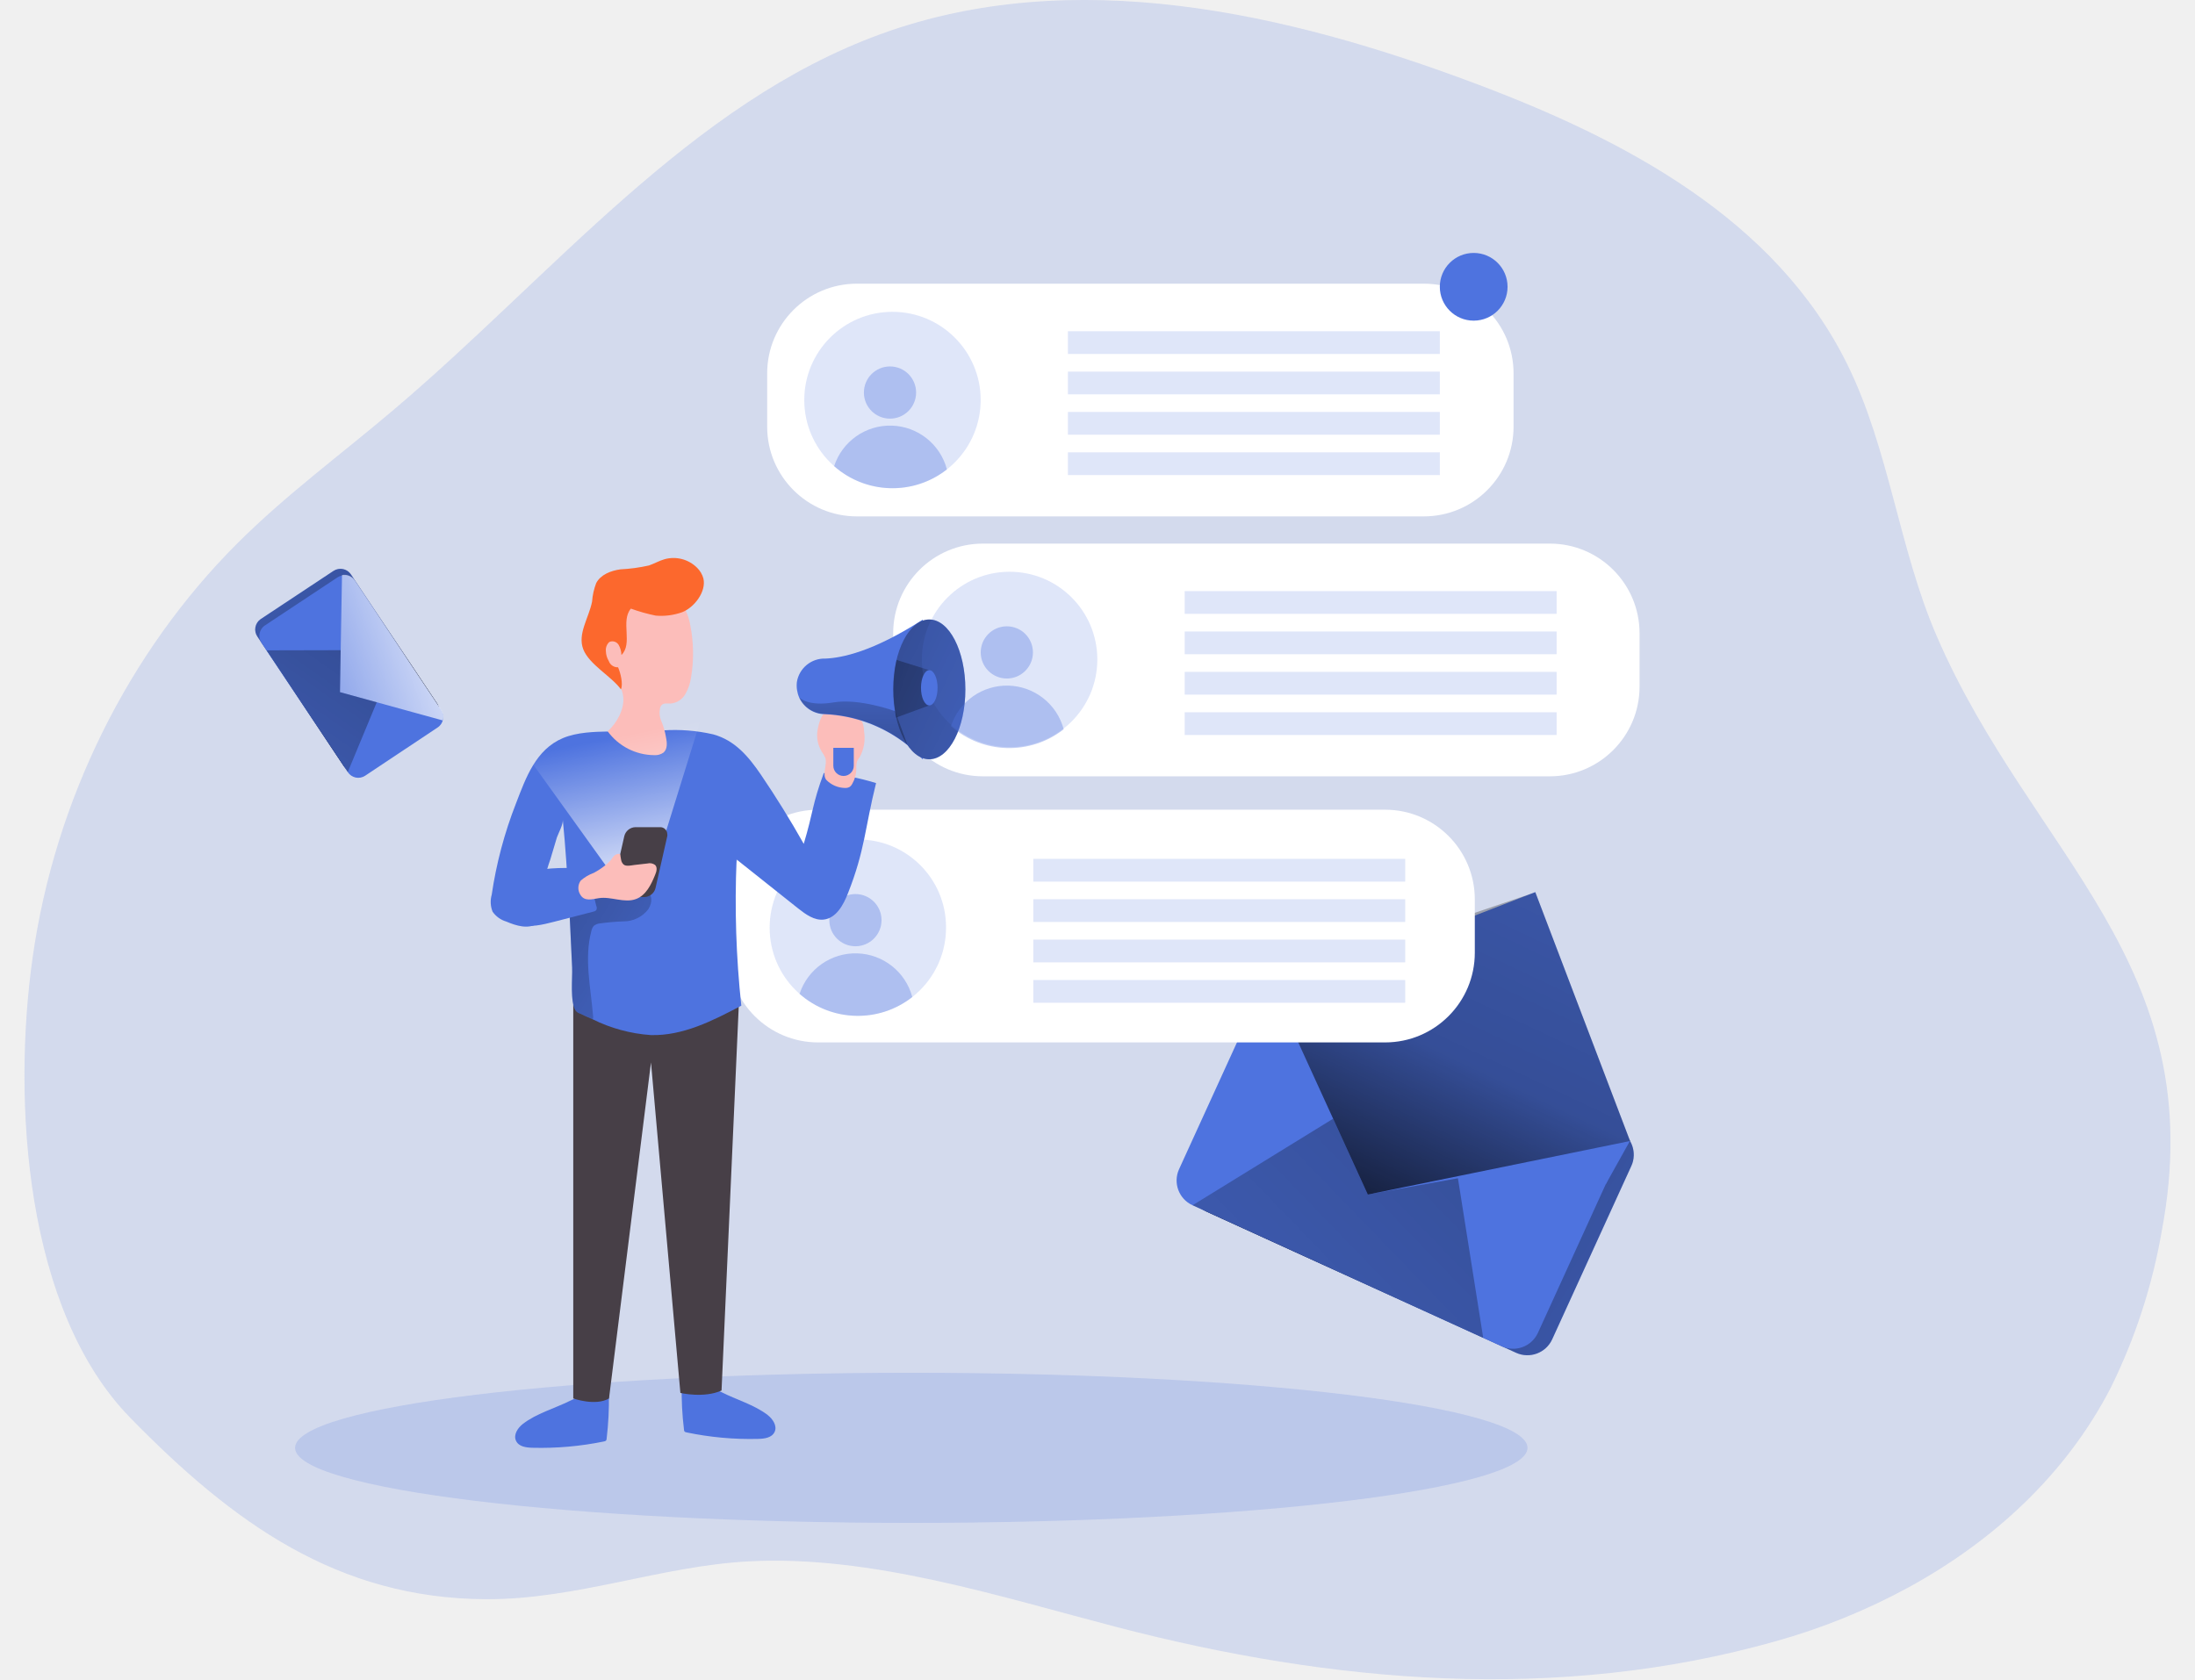
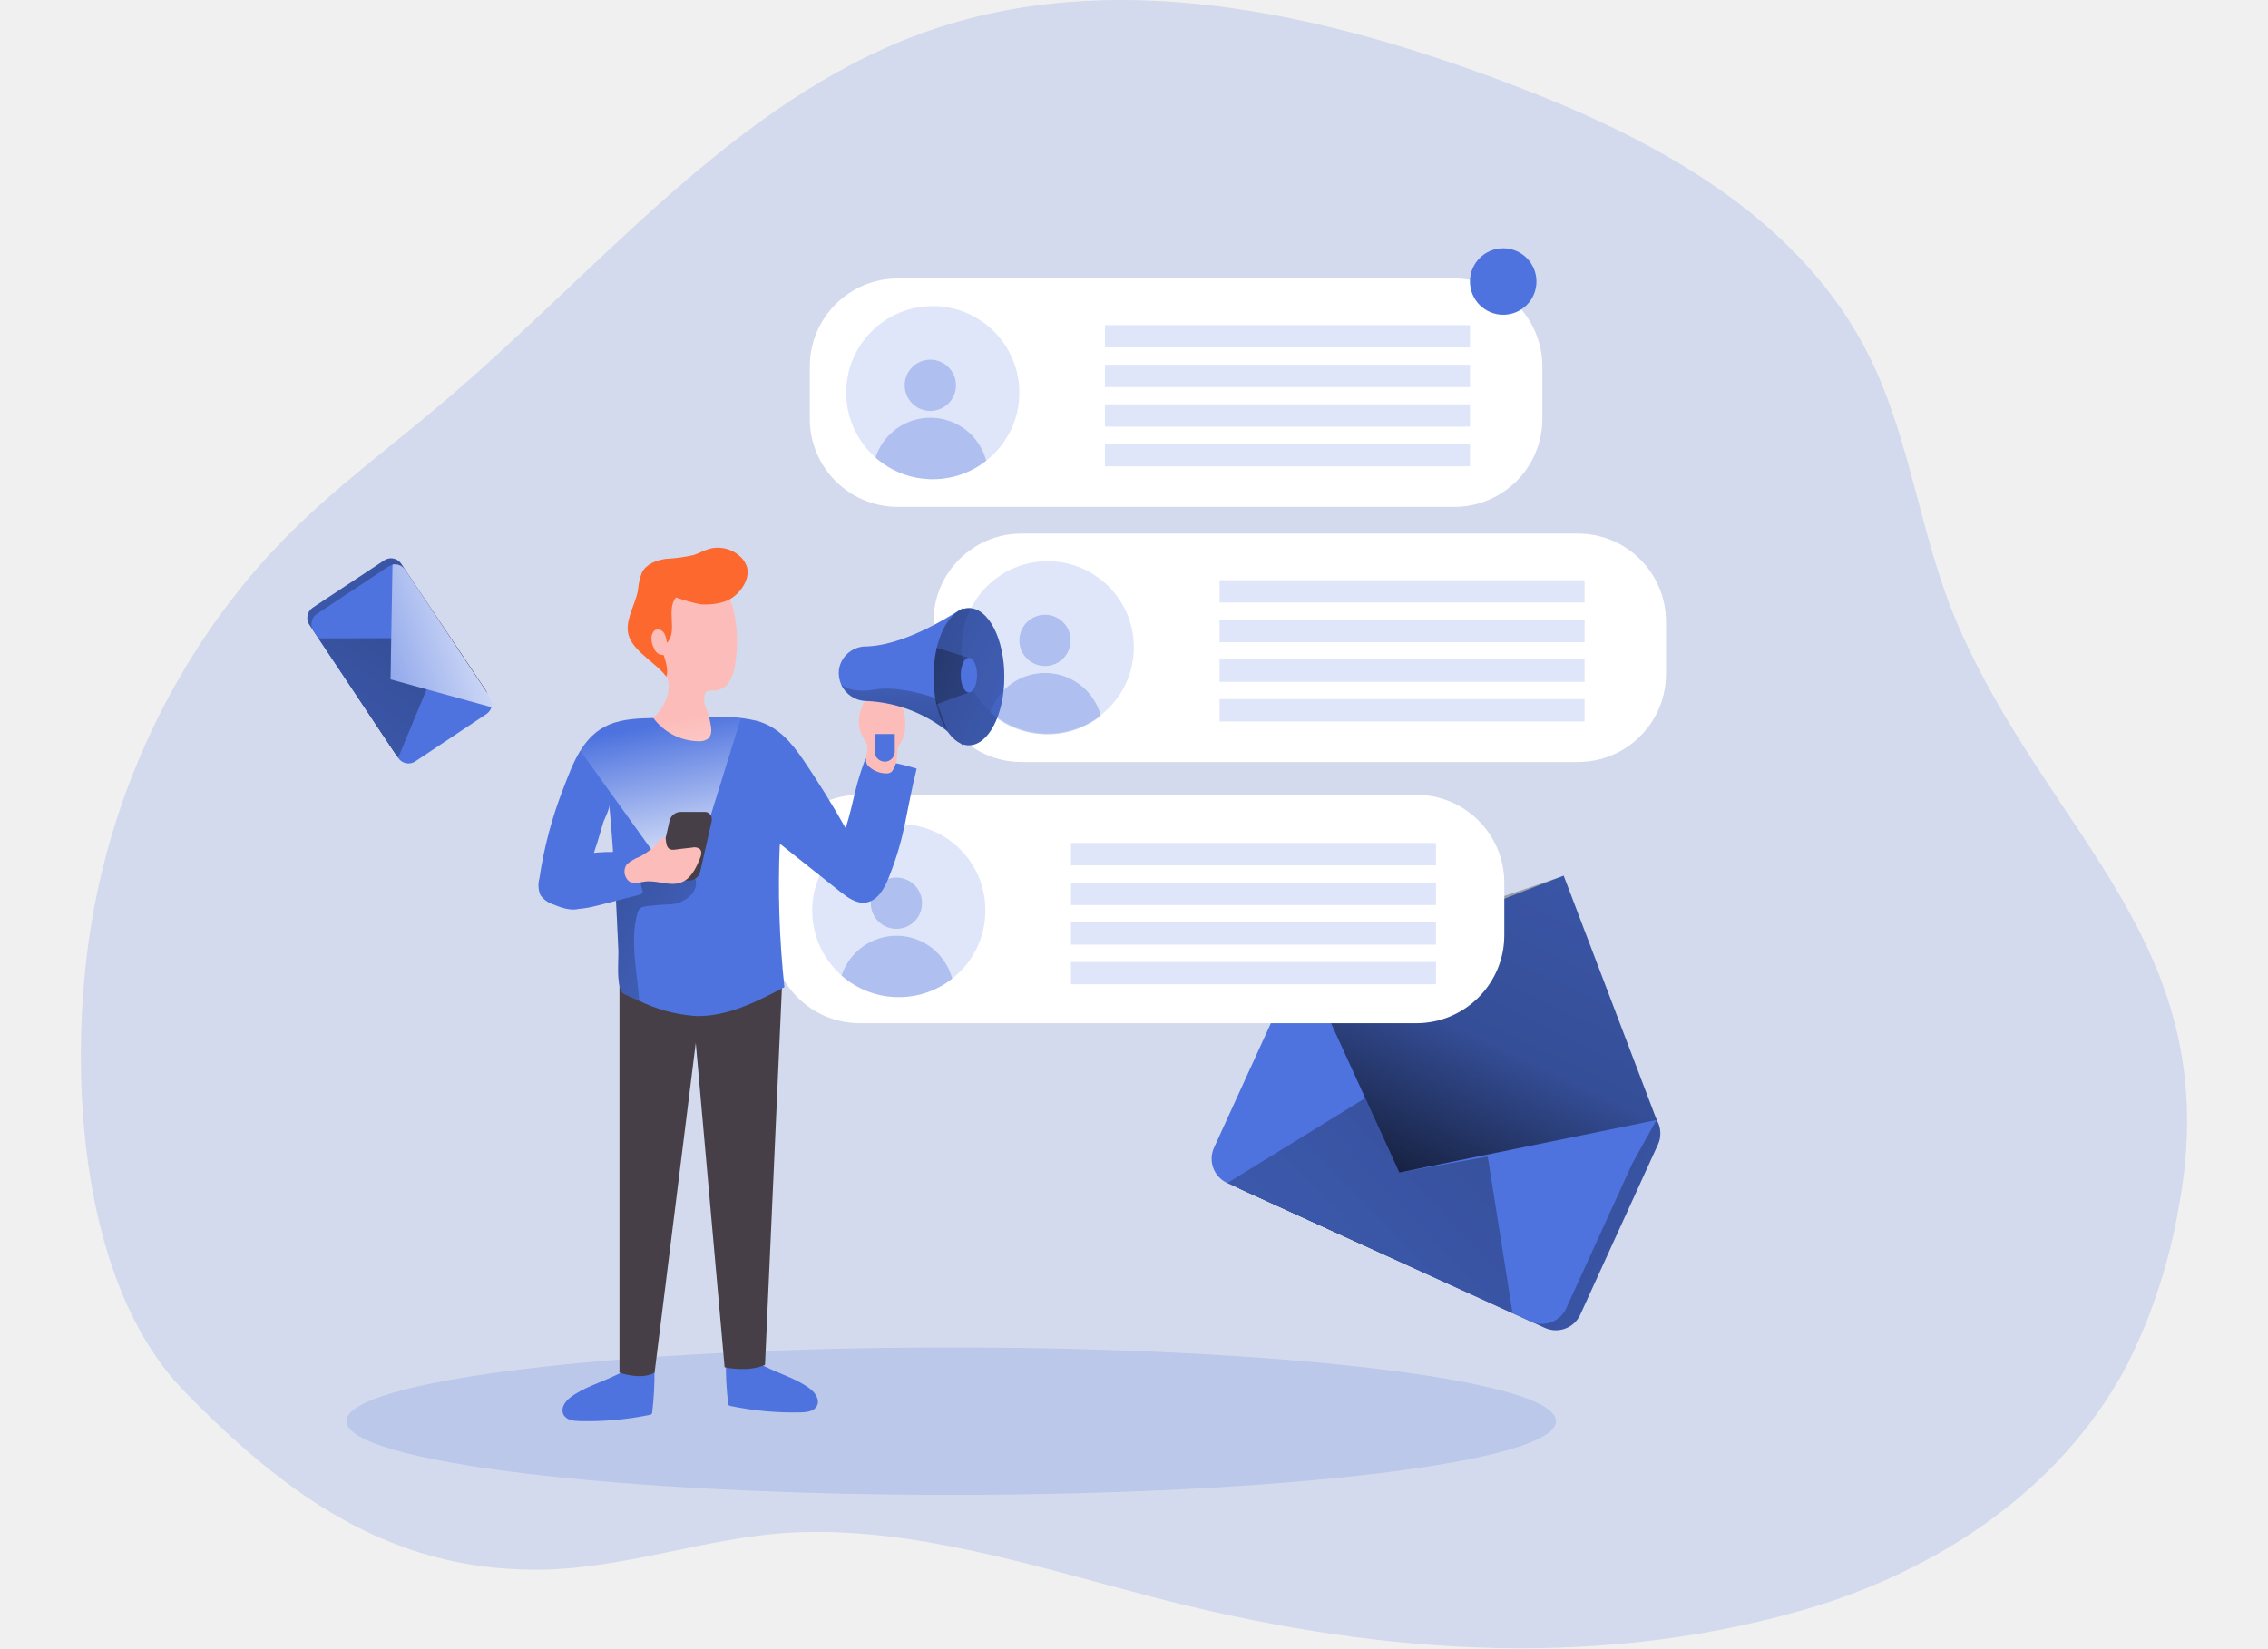
- <svg xmlns="http://www.w3.org/2000/svg" xmlns:xlink="http://www.w3.org/1999/xlink" id="Layer_1" data-name="Layer 1" viewBox="0 0 364.98 285.68" width="426" height="326" class="illustration styles_illustrationTablet__1DWOa">
+ <svg xmlns="http://www.w3.org/2000/svg" xmlns:xlink="http://www.w3.org/1999/xlink" id="Layer_1" data-name="Layer 1" viewBox="0 0 364.98 285.68" width="476" height="346" class="illustration styles_illustrationTablet__1DWOa">
  <defs>
    <linearGradient id="linear-gradient" x1="-553.86" y1="120.14" x2="-661.67" y2="48.26" gradientTransform="translate(-305.95 352) rotate(180)" gradientUnits="userSpaceOnUse">
      <stop offset="0.01" />
      <stop offset="0.08" stop-opacity="0.69" />
      <stop offset="0.21" stop-opacity="0.32" />
      <stop offset="1" stop-opacity="0" />
    </linearGradient>
    <linearGradient id="linear-gradient-2" x1="244.19" y1="95.84" x2="331.64" y2="280.24" gradientTransform="matrix(1, 0, 0, -1, 0, 352)" xlink:href="#linear-gradient" />
    <linearGradient id="linear-gradient-3" x1="-755.66" y1="-7.43" x2="-616.77" y2="-182.04" gradientTransform="translate(-462.22 51.25) rotate(-172.52)" xlink:href="#linear-gradient" />
    <linearGradient id="linear-gradient-4" x1="92.81" y1="168.11" x2="147.89" y2="135.57" gradientTransform="matrix(1, 0, 0, -1, 0, 352)" xlink:href="#linear-gradient" />
    <linearGradient id="linear-gradient-5" x1="126.13" y1="159.01" x2="120.16" y2="188.85" gradientTransform="matrix(1, 0, 0, -1, -19.54, 314.22)" gradientUnits="userSpaceOnUse">
      <stop offset="0.01" stop-color="#fff" />
      <stop offset="1" stop-color="#fff" stop-opacity="0" />
    </linearGradient>
    <linearGradient id="linear-gradient-6" x1="150.51" y1="207.95" x2="221.84" y2="173.67" gradientTransform="matrix(1, 0, 0, -1, -19.54, 314.22)" xlink:href="#linear-gradient" />
    <linearGradient id="linear-gradient-7" x1="145.93" y1="204.9" x2="211.25" y2="181.82" gradientTransform="matrix(1, 0, 0, -1, 0, 352)" xlink:href="#linear-gradient" />
    <linearGradient id="linear-gradient-8" x1="160.73" y1="178.44" x2="160.17" y2="210.82" gradientTransform="matrix(1, 0, 0, -1, 0, 352)" xlink:href="#linear-gradient" />
-     <linearGradient id="linear-gradient-9" x1="793.95" y1="1363.03" x2="744.57" y2="1330.11" gradientTransform="matrix(0.16, 0.99, 0.99, -0.16, -1394.52, -412.45)" xlink:href="#linear-gradient" />
-     <linearGradient id="linear-gradient-10" x1="788.75" y1="1038.41" x2="791.58" y2="991.15" gradientTransform="matrix(0.28, 0.96, 0.96, -0.28, -1116.96, -321.38)" xlink:href="#linear-gradient-5" />
-     <linearGradient id="linear-gradient-11" x1="771.92" y1="1030.49" x2="835.54" y2="950.52" gradientTransform="matrix(0.28, 0.96, 0.96, -0.28, -1136.5, -359.16)" xlink:href="#linear-gradient" />
+     <linearGradient id="linear-gradient-9" x1="793.95" y1="1363.03" x2="744.57" y2="1330.11" gradientTransform="matrix(0.16, 0.99, 0.99, -0.16, -1394.52, -412.45)" xlink:href="#linear-gradient">
+         </linearGradient>
+     <linearGradient id="linear-gradient-10" x1="788.75" y1="1038.41" x2="791.58" y2="991.15" gradientTransform="matrix(0.28, 0.96, 0.96, -0.28, -1116.96, -321.38)" xlink:href="#linear-gradient-5">
+         </linearGradient>
+     <linearGradient id="linear-gradient-11" x1="771.92" y1="1030.49" x2="835.54" y2="950.52" gradientTransform="matrix(0.28, 0.96, 0.96, -0.28, -1136.5, -359.16)" xlink:href="#linear-gradient">
+         </linearGradient>
  </defs>
  <path d="M340,307.81A108.27,108.27,0,0,1,317.36,317c-37.1,10.48-75.38,7.13-112.1-2.43-19.93-5.19-41.73-12.26-62.48-11.17-15,.78-29.4,6.51-44.74,6.44-25.24-.1-43.07-13-60.52-30.87-17.85-18.29-20.1-53.7-16.58-78.4,3.8-26.68,16.28-51.89,34.83-70.38,8.31-8.3,17.73-15.19,26.63-22.76,26.87-22.76,50.35-52.11,82.9-63.9s68.7-3.71,101.2,8.54c25,9.41,50.88,22.9,63.1,47.8,7.11,14.48,8.75,31.34,15.18,46.18,16.13,37.22,46.84,55.65,38.25,101.17a97.6,97.6,0,0,1-8.64,26.58C366.73,288.68,354.28,300,340,307.81Z" transform="translate(-19.54 -37.78)" fill="#4e73df" opacity="0.18" style="isolation: isolate;" />
  <path d="M220.62,243.92l52.6,24a4.64,4.64,0,0,0,6.14-2.29l13.45-29.47a4.41,4.41,0,0,0,.42-1.75,4.65,4.65,0,0,0-2.7-4.4l-52.6-24a4.6,4.6,0,0,0-6.19,2.24l-13.46,29.49a4.63,4.63,0,0,0,2.28,6.15Z" transform="translate(-19.54 -37.78)" fill="#4e73df" />
  <path d="M220.62,243.92l52.6,24a4.64,4.64,0,0,0,6.14-2.29l13.45-29.47a4.41,4.41,0,0,0,.42-1.75,4.65,4.65,0,0,0-2.7-4.4l-52.6-24a4.6,4.6,0,0,0-6.19,2.24l-13.46,29.49a4.63,4.63,0,0,0,2.28,6.15Z" transform="translate(-19.54 -37.78)" fill="url(#linear-gradient)" />
  <path d="M218.19,242.82l52.6,24a4.64,4.64,0,0,0,6.14-2.28l13.45-29.48a4.58,4.58,0,0,0,.42-1.74,4.65,4.65,0,0,0-2.71-4.4l-52.59-24a4.64,4.64,0,0,0-6.14,2.29L215.9,236.69A4.63,4.63,0,0,0,218.19,242.82Z" transform="translate(-19.54 -37.78)" fill="#4e73df" />
  <polygon points="273.05 194.09 256.94 151.77 214.44 168.28 268.94 201.46 273.05 194.09" fill="#4e73df" />
  <path d="M231.55,205,248,241l44.61-9.11L276.5,189.57S232.75,204.38,231.55,205Z" transform="translate(-19.54 -37.78)" fill="url(#linear-gradient-2)" />
  <polygon points="243.79 200.45 248.09 227.6 198.66 205.04 222.56 190.32 228.44 203.2 243.79 200.45" fill="url(#linear-gradient-3)" />
  <rect x="126.31" y="48.26" width="126.94" height="39.59" rx="15.26" fill="#fff" />
  <rect x="147.74" y="92.48" width="126.94" height="39.59" rx="15.26" fill="#fff" />
  <rect x="119.72" y="137.75" width="126.94" height="39.59" rx="15.26" fill="#fff" />
  <path d="M176.27,195.6a15,15,0,1,1-15-15h0a14.92,14.92,0,0,1,15,14.84Z" transform="translate(-19.54 -37.78)" fill="#4e73df" opacity="0.18" style="isolation: isolate;" />
  <circle cx="141.32" cy="156.54" r="4.44" fill="#4e73df" opacity="0.34" style="isolation: isolate;" />
  <path d="M170.53,207.4a15,15,0,0,1-19.17-.54,10,10,0,0,1,19.17.54Z" transform="translate(-19.54 -37.78)" fill="#4e73df" opacity="0.34" style="isolation: isolate;" />
-   <rect x="171.57" y="146.11" width="63.25" height="3.87" fill="#4e73df" opacity="0.18" style="isolation: isolate;" />
-   <rect x="171.57" y="152.98" width="63.25" height="3.87" fill="#4e73df" opacity="0.18" style="isolation: isolate;" />
-   <rect x="171.57" y="159.85" width="63.25" height="3.87" fill="#4e73df" opacity="0.18" style="isolation: isolate;" />
-   <rect x="171.57" y="166.72" width="63.25" height="3.87" fill="#4e73df" opacity="0.18" style="isolation: isolate;" />
-   <ellipse cx="150.82" cy="246.31" rx="104.8" ry="12.77" fill="#4e73df" opacity="0.18" style="isolation: isolate;" />
+   <rect x="171.57" y="146.11" width="63.25" height="3.87" fill="#4e73df" opacity="0.18" style="isolation: isolate;">
+     </rect>
+   <rect x="171.57" y="152.98" width="63.25" height="3.87" fill="#4e73df" opacity="0.18" style="isolation: isolate;">
+     </rect>
+   <rect x="171.57" y="159.85" width="63.25" height="3.87" fill="#4e73df" opacity="0.18" style="isolation: isolate;">
+     </rect>
+   <rect x="171.57" y="166.72" width="63.25" height="3.87" fill="#4e73df" opacity="0.18" style="isolation: isolate;">
+     </rect>
+   <ellipse cx="150.82" cy="246.31" rx="104.8" ry="12.77" fill="#4e73df" opacity="0.18" style="isolation: isolate;">
+     </ellipse>
  <path d="M104.33,280c-.89.68-1.67,1.85-1.2,2.88s1.74,1.17,2.82,1.2A53.48,53.48,0,0,0,118.12,283a.55.55,0,0,0,.32-.14.52.52,0,0,0,.11-.36,55.26,55.26,0,0,0,.38-7.5c-2.2-.62-4.75.13-6.72,1.14C109.68,277.39,106.58,278.26,104.33,280Z" transform="translate(-19.54 -37.78)" fill="#4e73df" />
  <path d="M145.91,278.49c.89.69,1.68,1.86,1.21,2.88s-1.75,1.18-2.83,1.2a52.89,52.89,0,0,1-12.17-1.11.55.55,0,0,1-.32-.14.58.58,0,0,1-.1-.36,52.2,52.2,0,0,1-.38-7.5c2.2-.63,4.75.13,6.72,1.14C140.57,275.89,143.66,276.76,145.91,278.49Z" transform="translate(-19.54 -37.78)" fill="#4e73df" />
  <path d="M112.87,207.84v67.85s3.78,1.35,6.08,0l7.14-57.16,5,56.22s4,.94,7-.41l3-67S123.37,203.35,112.87,207.84Z" transform="translate(-19.54 -37.78)" fill="#473f47" />
  <path d="M164.37,171c-1.91,7.67-1.88,11.42-4.79,18.77-.78,2-2,4.2-4.1,4.45-1.6.19-3.07-.88-4.34-1.88q-5.23-4.17-10.49-8.34a166.59,166.59,0,0,0,.8,24.87c-4.84,2.55-9.94,5.16-15.41,5a26.4,26.4,0,0,1-9.88-2.69c-.75-.32-1.48-.65-2.21-1a1.41,1.41,0,0,1-.67-.48c-1-1.56-.53-5.48-.61-7.33-.12-2.82-.26-5.65-.4-8.48-.06-1-.11-1.93-.18-2.9-.25-4.59-.54-9.16-1-13.75.08.79-.71,2.21-1,3-.37,1.24-.74,2.5-1.12,3.75a28.18,28.18,0,0,0-1,3.48c-.22,1.43.47,2.8.38,4.27a4,4,0,0,1-1.6,3.16c-1.55,1-3.58.38-5.27-.34a4.34,4.34,0,0,1-2.33-1.68A4.45,4.45,0,0,1,99,190a70.87,70.87,0,0,1,4.13-15.54c1.69-4.38,3.35-9.16,8-11.12,2.41-1,5.28-1.07,7.86-1.12l9.08-.18a29.17,29.17,0,0,1,8.59.67c3.69,1,6,3.76,8.09,6.81q3.9,5.74,7.32,11.82c1.62-5.39,1.45-6.78,3.41-12.05A41.34,41.34,0,0,1,164.37,171Z" transform="translate(-19.54 -37.78)" fill="#4e73df" />
  <path d="M125.65,192.44a5.3,5.3,0,0,1-4.29,2.09,39.65,39.65,0,0,0-4,.35,1.94,1.94,0,0,0-1,.41,2,2,0,0,0-.41.88c-1.25,4.67-.11,9.6.29,14.41a1,1,0,0,1-.06.59h0c-.75-.32-1.48-.65-2.21-1a1.41,1.41,0,0,1-.67-.48c-1-1.56-.53-5.48-.61-7.33-.12-2.82-.26-5.65-.4-8.48-.06-1-.11-1.93-.18-2.9.23-.06.47-.1.7-.14l6.45-1.1c1.59-.28,4-1.22,5.59-.62S126.39,191.25,125.65,192.44Z" transform="translate(-19.54 -37.78)" fill="url(#linear-gradient-4)" />
  <path d="M118.72,162.19c1.52-1.34,2.92-3.81,2.64-5.91s-1.81-4.31-2.7-6.3c-.45-1-.9-2.23-.36-3.21a8.34,8.34,0,0,1,1.09-1.21c.92-1,1.17-2.46,1.78-3.69a6.44,6.44,0,0,1,5.08-3.47,6,6,0,0,1,5.47,2.72,9.27,9.27,0,0,1,1.07,3.11,24.66,24.66,0,0,1,.11,8.82,7.74,7.74,0,0,1-1,2.87,3.2,3.2,0,0,1-2.48,1.55c-.53,0-1.14-.12-1.51.25a1.15,1.15,0,0,0-.3.66,3.48,3.48,0,0,0,.25,2.11,11.75,11.75,0,0,1,.76,2.6c.2.95.33,2.09-.4,2.72a2.44,2.44,0,0,1-1.57.44A9.88,9.88,0,0,1,118.72,162.19Z" transform="translate(-19.54 -37.78)" fill="#fcbdba" />
-   <polygon points="109.16 141.25 116 119.24 84.38 127.09 101.69 151.19 109.16 141.25" fill="url(#linear-gradient-5)" />
+   <polygon points="109.16 141.25 116 119.24 84.38 127.09 101.69 151.19 109.16 141.25" fill="url(#linear-gradient-5)">
+     </polygon>
  <path d="M135,136.18a4,4,0,0,0-1.06-1.8,5.67,5.67,0,0,0-5.52-1.47c-.92.26-1.77.76-2.68,1.07a28.4,28.4,0,0,1-4.86.66c-1.62.23-3.35.89-4.11,2.34a11,11,0,0,0-.7,3.15c-.54,2.75-2.51,5.48-1.5,8.1s4.84,4.63,6.41,6.83c.4-.94-.08-2.82-.49-3.76a1.59,1.59,0,0,1-1.58-1.07,3.34,3.34,0,0,1-.49-1.65A1.84,1.84,0,0,1,119,147a1.25,1.25,0,0,1,1.58.47,3.56,3.56,0,0,1,.48,1.74c2-1.91-.19-5.78,1.61-7.89a29.51,29.51,0,0,0,4.23,1.19,10.56,10.56,0,0,0,4.49-.58C133.42,141.15,135.54,138.44,135,136.18Z" transform="translate(-19.54 -37.78)" fill="#fc682d" />
  <path d="M103.09,187a5.45,5.45,0,0,0-2.35,1.87,3.91,3.91,0,0,0-.07,3.85,5,5,0,0,0,3.12,2.37c1.88.5,3.87,0,5.76-.48l6.75-1.74a.88.88,0,0,0,.48-.24.83.83,0,0,0,0-.75c-.43-1.64-.71-3.42-1.3-5-.53-1.4-1.16-1.39-2.64-1.43C109.6,185.39,106.07,185.54,103.09,187Z" transform="translate(-19.54 -37.78)" fill="#4e73df" />
  <path d="M159.08,171.83a1.46,1.46,0,0,0,.82-.19,1.39,1.39,0,0,0,.42-.51,5.23,5.23,0,0,0,.7-2.56,3.79,3.79,0,0,1,.13-1.3,4.46,4.46,0,0,1,.49-.78,6.83,6.83,0,0,0,.69-4.28,4.34,4.34,0,0,0-.32-1.63,3.07,3.07,0,0,0-2-1.57,9.15,9.15,0,0,0-2.61-.25,3.48,3.48,0,0,0-1.66.26c-.76.38-1.16,2.09-1.31,2.88a5.37,5.37,0,0,0,.71,3.77,5.54,5.54,0,0,1,.58,1c.42,1.14-.57,2.77.16,3.76A4.52,4.52,0,0,0,159.08,171.83Z" transform="translate(-19.54 -37.78)" fill="#fcbdba" />
  <path d="M172.33,143.18V167a19.12,19.12,0,0,0-2.63-2.46,24.28,24.28,0,0,0-14.09-5.26,4.83,4.83,0,0,1-4.3-2.8h0a5.15,5.15,0,0,1-.41-2.66,4.75,4.75,0,0,1,4.86-4C158.46,149.71,163.76,148.71,172.33,143.18Z" transform="translate(-19.54 -37.78)" fill="#4e73df" />
  <ellipse cx="153.88" cy="117.28" rx="6.14" ry="11.89" fill="#4e73df" />
  <ellipse cx="153.88" cy="117.28" rx="6.14" ry="11.89" fill="url(#linear-gradient-6)" />
  <path d="M167.85,150.05l5.57,1.74v6l-5.62,2.06A24,24,0,0,1,167.85,150.05Z" transform="translate(-19.54 -37.78)" fill="url(#linear-gradient-7)" />
  <path d="M157.11,165h3.47v3.05a1.74,1.74,0,0,1-1.74,1.74h0a1.74,1.74,0,0,1-1.74-1.74h0V165Z" transform="translate(-19.54 -37.78)" fill="#4e73df" />
  <ellipse cx="153.88" cy="117.01" rx="1.41" ry="3" fill="#4e73df" />
  <path d="M169.7,164.49a24.28,24.28,0,0,0-14.09-5.26,4.83,4.83,0,0,1-4.3-2.8c.13.14,1.62,1.56,5.81.85,4.4-.75,10.48,1.48,10.48,1.48Z" transform="translate(-19.54 -37.78)" fill="url(#linear-gradient-8)" />
  <path d="M125,190.39h-4.22a1.18,1.18,0,0,1-1.23-1.13,1.1,1.1,0,0,1,0-.4l2-8.83a2,2,0,0,1,1.87-1.53h4.21a1.19,1.19,0,0,1,1.23,1.15,1.2,1.2,0,0,1,0,.38l-2,8.83A2,2,0,0,1,125,190.39Z" transform="translate(-19.54 -37.78)" fill="#473f47" />
  <path d="M119.34,184a4.31,4.31,0,0,1,.44-.59,1.23,1.23,0,0,1,.85-.37.26.26,0,0,1,.19.06.47.47,0,0,1,.06.15c.05.29.07.58.14.86a1.38,1.38,0,0,0,.42.75c.45.37,1.32.13,1.84.07l2.2-.25a1.54,1.54,0,0,1,1.31.25c.43.42.24,1.13,0,1.69-.67,1.66-1.55,3.47-3.23,4.1-2,.76-4.24-.47-6.35-.14-1.18.18-2.49.63-3.19-.68a2.13,2.13,0,0,1,.12-2.31,6.88,6.88,0,0,1,2.21-1.31,12.31,12.31,0,0,0,1.93-1.26,7.65,7.65,0,0,0,.89-.81Z" transform="translate(-19.54 -37.78)" fill="#fcbdba" />
  <path d="M202,150.05a14.92,14.92,0,1,1,0-.16Z" transform="translate(-19.54 -37.78)" fill="#4e73df" opacity="0.18" style="isolation: isolate;" />
  <circle cx="167.07" cy="110.99" r="4.44" fill="#4e73df" opacity="0.34" style="isolation: isolate;" />
  <path d="M196.28,161.85a15,15,0,0,1-19.17-.54,10,10,0,0,1,19.17.54Z" transform="translate(-19.54 -37.78)" fill="#4e73df" opacity="0.34" style="isolation: isolate;" />
-   <rect x="197.32" y="100.56" width="63.25" height="3.87" fill="#4e73df" opacity="0.18" style="isolation: isolate;" />
-   <rect x="197.32" y="107.43" width="63.25" height="3.87" fill="#4e73df" opacity="0.18" style="isolation: isolate;" />
-   <rect x="197.32" y="114.3" width="63.25" height="3.87" fill="#4e73df" opacity="0.18" style="isolation: isolate;" />
-   <rect x="197.32" y="121.17" width="63.25" height="3.87" fill="#4e73df" opacity="0.18" style="isolation: isolate;" />
+   <rect x="197.32" y="100.56" width="63.25" height="3.87" fill="#4e73df" opacity="0.18" style="isolation: isolate;">
+     </rect>
+   <rect x="197.32" y="107.43" width="63.25" height="3.87" fill="#4e73df" opacity="0.18" style="isolation: isolate;">
+     </rect>
+   <rect x="197.32" y="114.3" width="63.25" height="3.87" fill="#4e73df" opacity="0.18" style="isolation: isolate;">
+     </rect>
+   <rect x="197.32" y="121.17" width="63.25" height="3.87" fill="#4e73df" opacity="0.18" style="isolation: isolate;">
+     </rect>
  <path d="M182.16,105.83a15,15,0,1,1-15-15h0A15,15,0,0,1,182.16,105.83Z" transform="translate(-19.54 -37.78)" fill="#4e73df" opacity="0.18" style="isolation: isolate;" />
  <circle cx="147.2" cy="66.78" r="4.44" fill="#4e73df" opacity="0.34" style="isolation: isolate;" />
  <path d="M176.42,117.64a15,15,0,0,1-19.18-.55,10,10,0,0,1,19.18.55Z" transform="translate(-19.54 -37.78)" fill="#4e73df" opacity="0.34" style="isolation: isolate;" />
-   <rect x="177.46" y="56.35" width="63.25" height="3.87" fill="#4e73df" opacity="0.18" style="isolation: isolate;" />
-   <rect x="177.46" y="63.22" width="63.25" height="3.87" fill="#4e73df" opacity="0.18" style="isolation: isolate;" />
-   <rect x="177.46" y="70.08" width="63.25" height="3.87" fill="#4e73df" opacity="0.18" style="isolation: isolate;" />
-   <rect x="177.46" y="76.95" width="63.25" height="3.87" fill="#4e73df" opacity="0.18" style="isolation: isolate;" />
+   <rect x="177.46" y="56.35" width="63.25" height="3.87" fill="#4e73df" opacity="0.18" style="isolation: isolate;">
+     </rect>
+   <rect x="177.46" y="63.22" width="63.25" height="3.87" fill="#4e73df" opacity="0.18" style="isolation: isolate;">
+     </rect>
+   <rect x="177.46" y="70.08" width="63.25" height="3.87" fill="#4e73df" opacity="0.18" style="isolation: isolate;">
+     </rect>
+   <rect x="177.46" y="76.95" width="63.25" height="3.87" fill="#4e73df" opacity="0.18" style="isolation: isolate;">
+     </rect>
  <circle cx="246.47" cy="48.79" r="5.76" fill="#4e73df" />
  <path d="M73.85,168.11l-14.68-22a2.14,2.14,0,0,1,.53-3l0,0L72.1,134.9a2.11,2.11,0,0,1,.76-.31,2.14,2.14,0,0,1,2.19.9l14.68,22a2.14,2.14,0,0,1,.26,1.79,2.09,2.09,0,0,1-.85,1.15L76.79,168.7a2.12,2.12,0,0,1-2.93-.57Z" transform="translate(-19.54 -37.78)" fill="#4e73df" />
  <path d="M73.85,168.11l-14.68-22a2.14,2.14,0,0,1,.53-3l0,0L72.1,134.9a2.11,2.11,0,0,1,.76-.31,2.14,2.14,0,0,1,2.19.9l14.68,22a2.14,2.14,0,0,1,.26,1.79,2.09,2.09,0,0,1-.85,1.15L76.79,168.7a2.12,2.12,0,0,1-2.93-.57Z" transform="translate(-19.54 -37.78)" fill="url(#linear-gradient-9)" />
  <path d="M74.52,169.13l-14.68-22a2.13,2.13,0,0,1,.59-2.95L72.78,136a2.11,2.11,0,0,1,.76-.31,2.13,2.13,0,0,1,2.18.9l14.68,22a2.12,2.12,0,0,1-.58,2.94l-12.36,8.23A2.12,2.12,0,0,1,74.52,169.13Z" transform="translate(-19.54 -37.78)" fill="#4e73df" />
  <path d="M90.67,160.34l-17.48-4.81.35-19.92a2.13,2.13,0,0,1,2.18.9l14.68,22A2.08,2.08,0,0,1,90.67,160.34Z" transform="translate(-19.54 -37.78)" fill="url(#linear-gradient-10)" />
  <polygon points="53.77 110.61 41.19 110.64 54.98 131.35 59.91 119.47 53.66 117.75 53.77 110.61" fill="url(#linear-gradient-11)" />
</svg>
